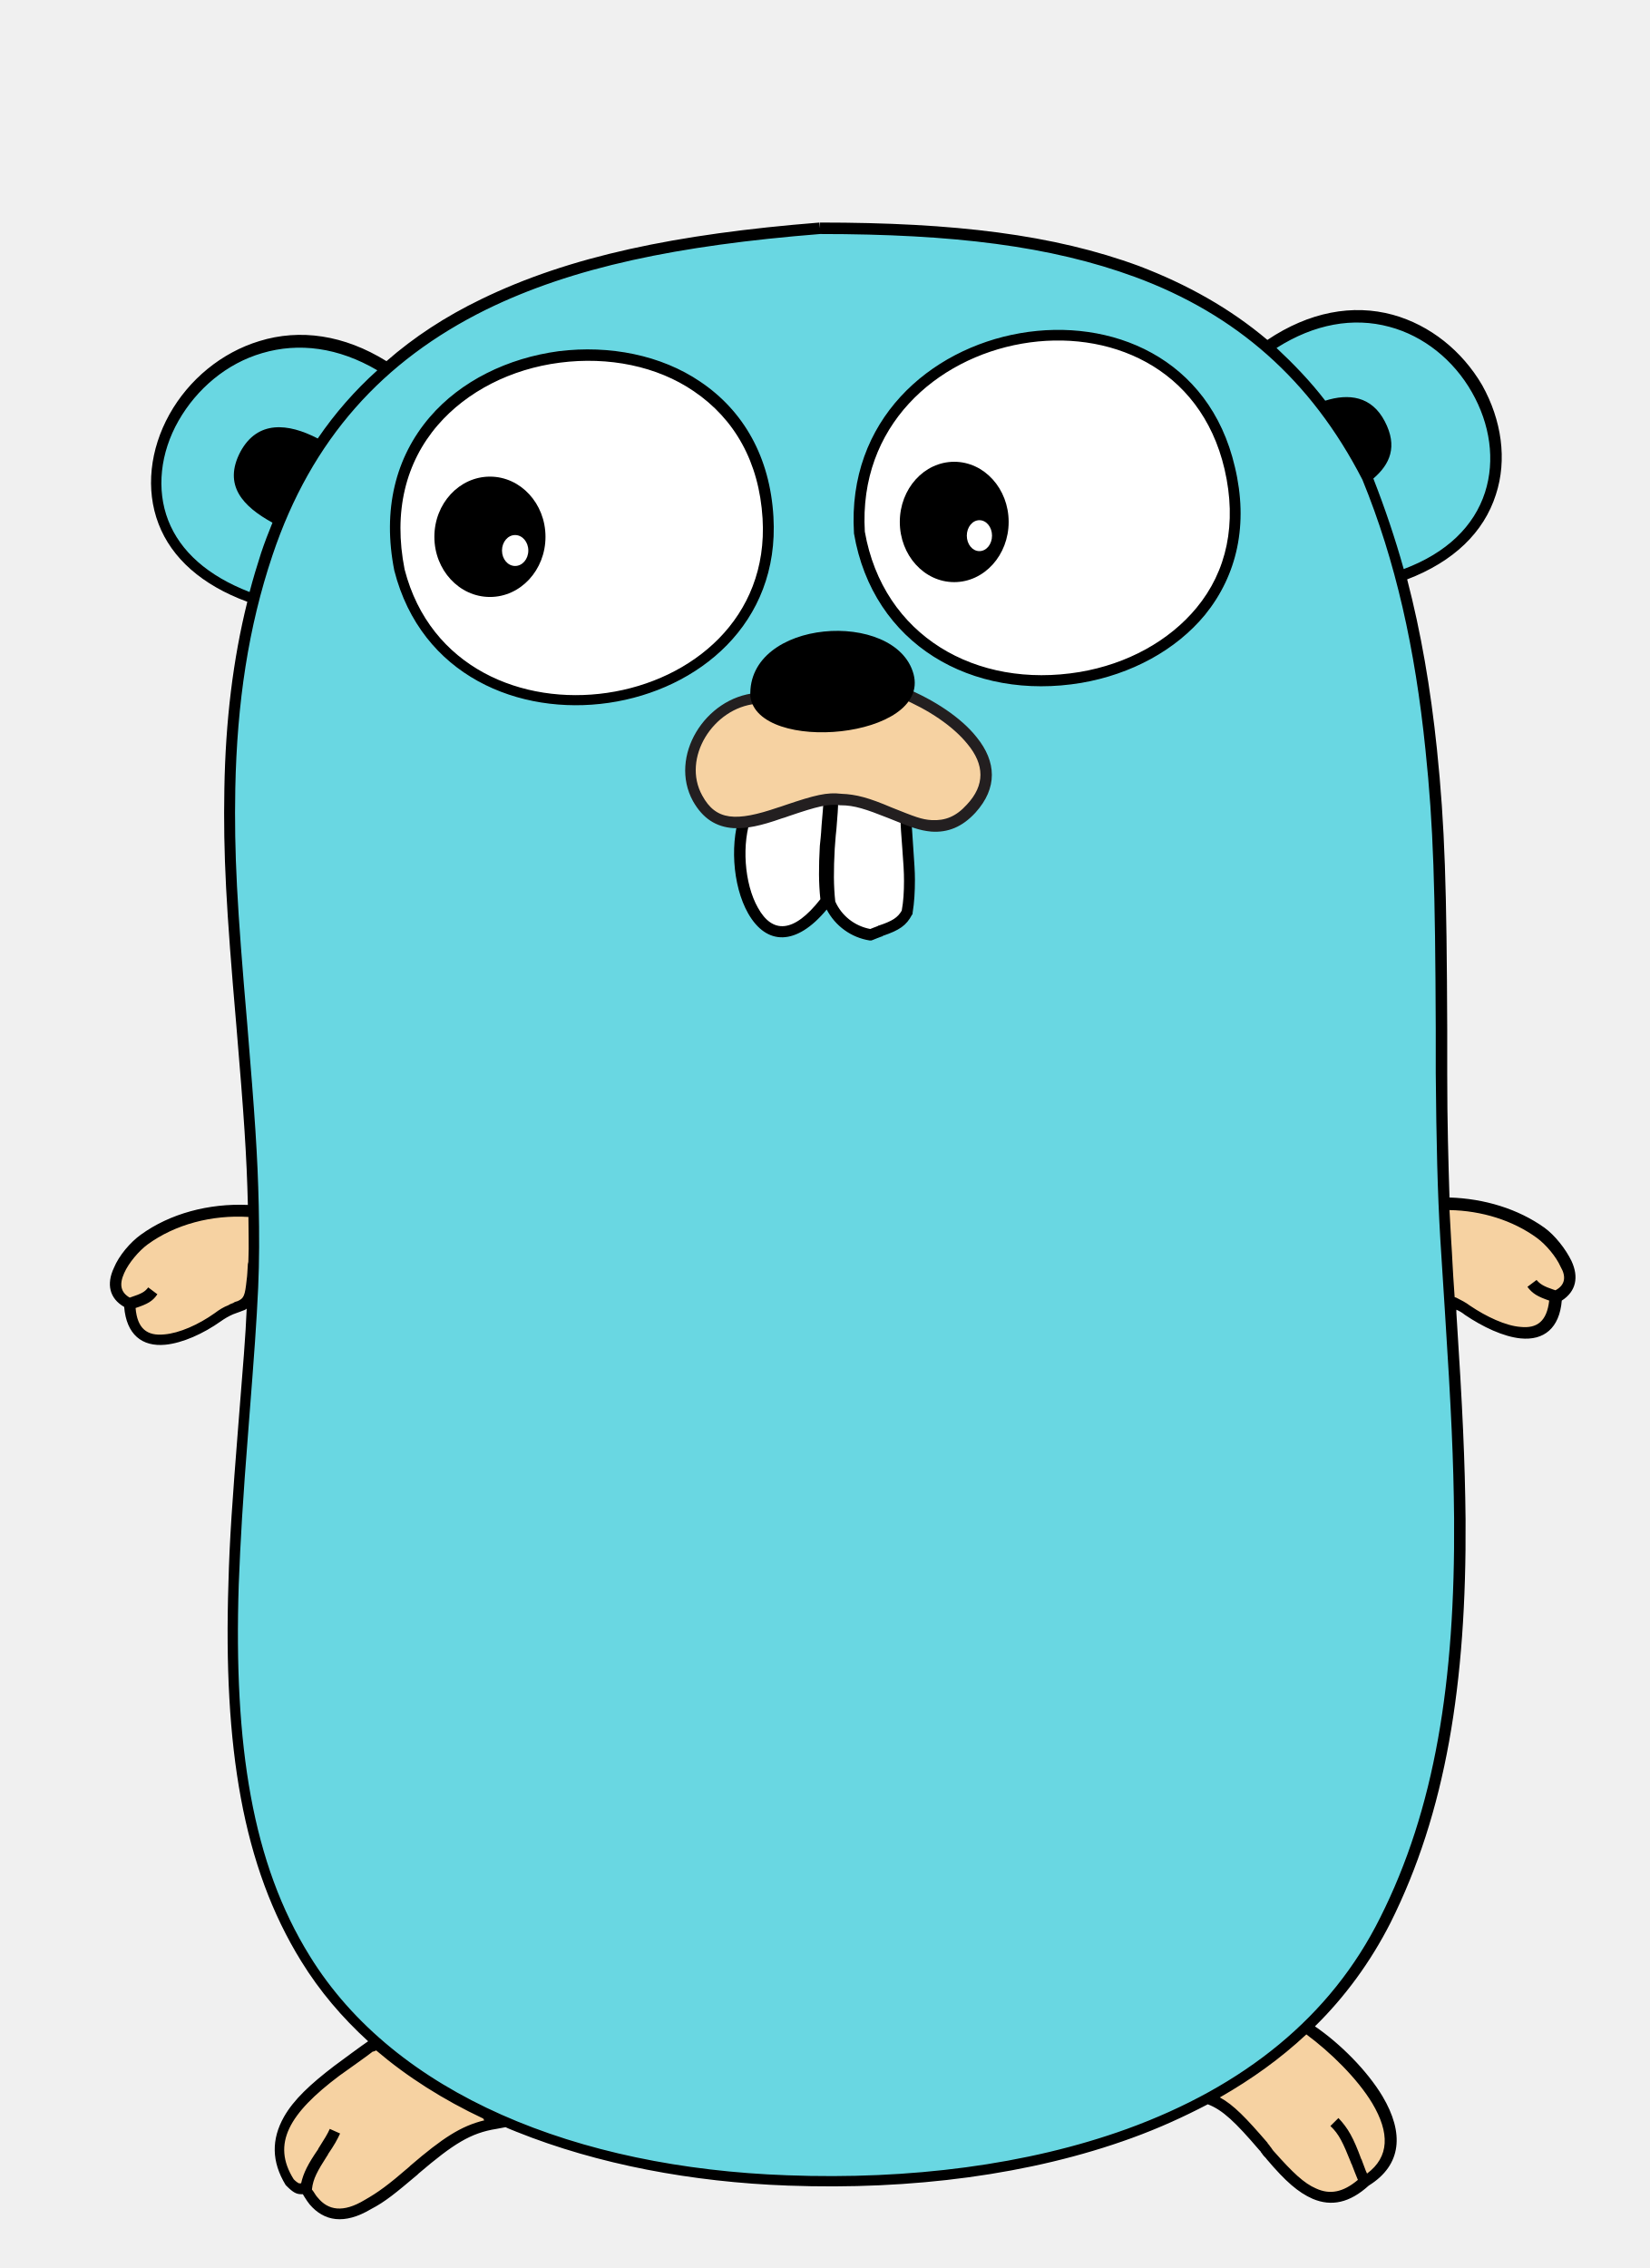
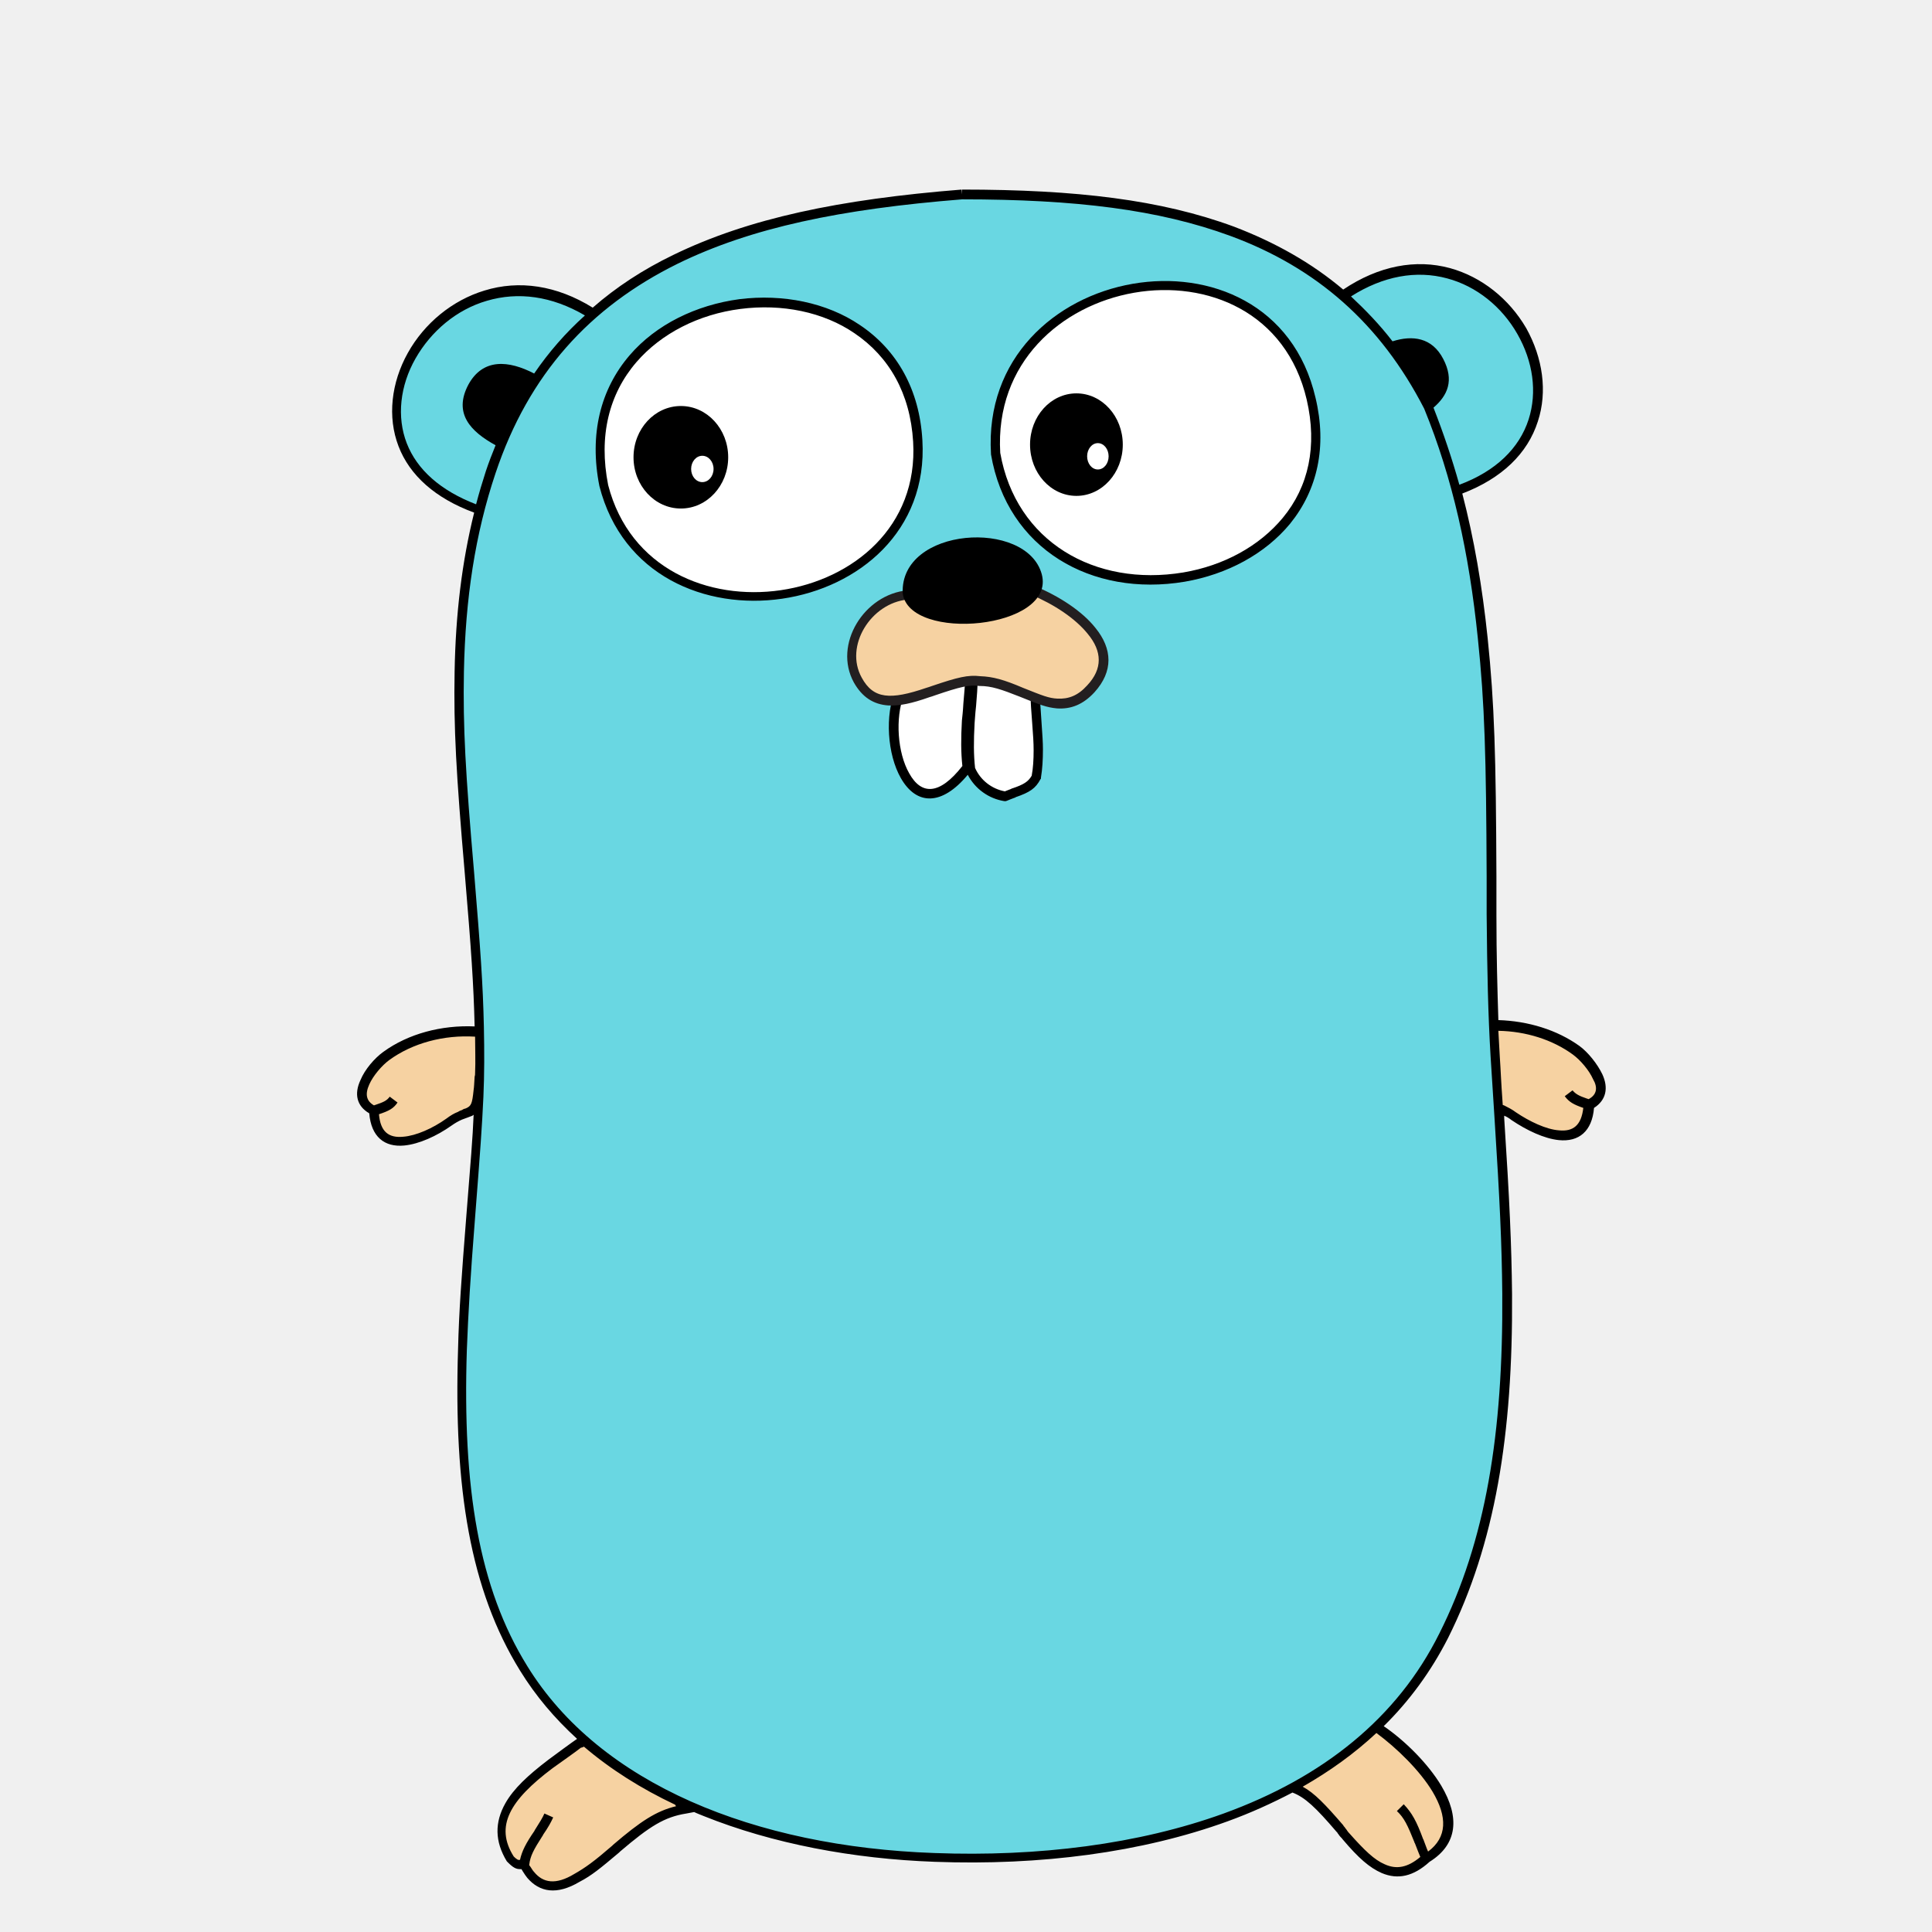
- <svg xmlns="http://www.w3.org/2000/svg" width="24" height="33" viewBox="0 0 24 33" fill="none">
+ <svg xmlns="http://www.w3.org/2000/svg" width="24" height="24" viewBox="0 0 24 33" fill="none">
  <g clip-path="url(#clip0_4_18781)">
    <path d="M1.873 18.966C1.915 19.824 2.773 19.424 3.157 19.157C3.524 18.899 3.632 19.116 3.665 18.616C3.69 18.282 3.724 17.957 3.707 17.624C3.148 17.574 2.548 17.707 2.09 18.04C1.848 18.207 1.415 18.757 1.873 18.966H1.873ZM18.985 29.517C19.643 29.926 20.852 31.16 19.86 31.76C18.91 32.626 18.376 30.801 17.543 30.551C17.901 30.059 18.351 29.609 18.985 29.517ZM7.199 30.909C6.424 31.026 5.991 31.726 5.341 32.085C4.732 32.443 4.499 31.968 4.449 31.868C4.357 31.826 4.365 31.91 4.215 31.76C3.649 30.868 4.799 30.218 5.399 29.776C6.232 29.609 6.757 30.334 7.199 30.909ZM22.644 18.857C22.602 19.716 21.743 19.316 21.36 19.049C20.993 18.791 20.885 19.007 20.852 18.507C20.826 18.174 20.793 17.849 20.81 17.515C21.368 17.465 21.968 17.599 22.427 17.932C22.66 18.099 23.102 18.649 22.644 18.857" fill="#F6D2A2" />
    <path d="M20.368 8.389C23.344 7.339 21.018 3.263 18.426 5.063C16.726 3.605 14.384 3.338 11.925 3.338C9.516 3.53 7.224 3.971 5.624 5.372C3.04 3.705 0.656 7.705 3.69 8.714C2.84 12.014 3.807 15.382 3.673 18.741C3.548 21.758 2.757 25.8 4.432 28.509C5.857 30.826 8.924 31.651 11.45 31.743C14.675 31.86 18.584 31.068 20.151 27.942C21.652 24.967 21.235 21.258 21.043 18.049C20.852 14.807 21.21 11.514 20.368 8.389L20.368 8.389Z" fill="#69D7E2" />
    <path d="M22.869 18.349C22.785 18.174 22.627 17.974 22.477 17.865C22.093 17.59 21.602 17.44 21.093 17.424C21.077 16.907 21.06 16.34 21.06 15.623V14.973C21.052 12.923 21.027 12.023 20.91 10.898C20.818 10.014 20.677 9.197 20.477 8.43C21.152 8.172 21.593 7.747 21.768 7.197C21.935 6.688 21.852 6.113 21.569 5.605C21.277 5.105 20.81 4.73 20.268 4.58C19.685 4.421 19.051 4.538 18.443 4.946C17.901 4.488 17.276 4.138 16.576 3.871C15.334 3.413 13.892 3.238 11.933 3.238V3.321L11.925 3.238C9.833 3.405 8.283 3.73 6.999 4.355C6.482 4.605 6.024 4.905 5.624 5.255C5.007 4.872 4.365 4.78 3.774 4.963C3.224 5.13 2.748 5.522 2.465 6.03C2.182 6.538 2.115 7.122 2.307 7.622C2.498 8.122 2.94 8.514 3.599 8.756C3.39 9.597 3.282 10.489 3.265 11.473C3.248 12.431 3.29 13.198 3.44 14.932C3.549 16.224 3.59 16.815 3.607 17.532C3.04 17.507 2.473 17.657 2.048 17.966C1.898 18.074 1.732 18.266 1.657 18.449C1.548 18.682 1.59 18.891 1.807 19.016C1.84 19.416 2.065 19.599 2.407 19.566C2.657 19.541 2.957 19.407 3.215 19.224C3.27 19.185 3.328 19.151 3.39 19.124C3.415 19.116 3.432 19.107 3.457 19.099C3.457 19.099 3.507 19.082 3.524 19.074C3.549 19.066 3.574 19.057 3.59 19.041C3.574 19.432 3.54 19.841 3.465 20.774C3.382 21.825 3.34 22.4 3.324 23.041C3.248 25.425 3.532 27.159 4.382 28.534C4.649 28.968 4.974 29.351 5.357 29.701C5.282 29.751 4.965 29.984 4.865 30.059C4.515 30.326 4.274 30.551 4.132 30.801C3.949 31.126 3.949 31.451 4.157 31.793L4.165 31.801L4.174 31.81C4.265 31.901 4.315 31.926 4.382 31.926H4.407C4.415 31.943 4.424 31.951 4.432 31.968C4.457 32.01 4.482 32.043 4.507 32.076C4.715 32.318 5.007 32.376 5.399 32.143C5.607 32.035 5.757 31.91 6.074 31.643L6.091 31.626C6.599 31.193 6.849 31.035 7.224 30.976L7.357 30.951C7.407 30.976 7.457 30.993 7.516 31.018C8.699 31.493 10.075 31.751 11.466 31.801C13.267 31.868 15.001 31.643 16.467 31.11C16.859 30.968 17.226 30.801 17.576 30.618C17.793 30.701 17.976 30.876 18.326 31.285C18.343 31.301 18.343 31.301 18.351 31.318C18.368 31.335 18.368 31.343 18.376 31.351C18.393 31.376 18.418 31.393 18.434 31.418C18.709 31.743 18.893 31.901 19.101 31.993C19.376 32.11 19.643 32.051 19.918 31.801C20.401 31.501 20.435 31.035 20.118 30.501C19.893 30.126 19.501 29.734 19.135 29.484C19.568 29.059 19.943 28.551 20.235 27.976C21.035 26.375 21.343 24.508 21.327 22.108C21.318 21.258 21.285 20.516 21.193 19.099V19.057C21.235 19.074 21.277 19.099 21.318 19.132C21.577 19.307 21.877 19.449 22.127 19.474C22.468 19.508 22.694 19.324 22.727 18.924C22.935 18.791 22.977 18.582 22.869 18.349L22.869 18.349ZM20.218 4.755C20.718 4.888 21.152 5.238 21.418 5.705C21.685 6.172 21.76 6.697 21.61 7.164C21.452 7.655 21.052 8.047 20.427 8.28C20.302 7.834 20.154 7.395 19.985 6.963C20.227 6.755 20.343 6.497 20.151 6.13C19.96 5.763 19.627 5.722 19.285 5.83C19.068 5.547 18.826 5.297 18.576 5.063C19.126 4.713 19.693 4.613 20.218 4.755V4.755ZM2.448 7.572C2.273 7.122 2.332 6.588 2.598 6.122C2.865 5.655 3.299 5.288 3.815 5.138C4.349 4.98 4.924 5.055 5.491 5.388C5.163 5.683 4.872 6.016 4.624 6.38C4.19 6.155 3.749 6.113 3.499 6.572C3.24 7.064 3.54 7.372 3.965 7.605C3.907 7.747 3.849 7.897 3.799 8.047C3.74 8.23 3.682 8.422 3.632 8.614C3.024 8.38 2.623 8.022 2.448 7.572V7.572ZM3.457 18.932C3.449 18.932 3.399 18.949 3.399 18.957C3.374 18.966 3.349 18.974 3.324 18.991C3.257 19.016 3.19 19.057 3.124 19.107C2.89 19.274 2.607 19.399 2.39 19.416C2.14 19.441 1.998 19.332 1.973 19.032C2.148 18.974 2.223 18.932 2.29 18.832L2.157 18.732C2.107 18.799 2.057 18.824 1.907 18.874C1.898 18.874 1.898 18.874 1.89 18.882C1.757 18.807 1.732 18.691 1.807 18.524C1.873 18.374 2.023 18.199 2.148 18.107C2.548 17.815 3.082 17.674 3.615 17.707C3.615 17.915 3.624 18.124 3.615 18.324C3.615 18.349 3.615 18.366 3.607 18.39C3.599 18.507 3.599 18.557 3.59 18.616C3.565 18.857 3.549 18.891 3.457 18.932V18.932ZM5.974 31.509L5.957 31.526C5.649 31.793 5.499 31.901 5.307 32.01C4.991 32.201 4.774 32.16 4.624 31.976C4.599 31.951 4.582 31.918 4.565 31.893C4.557 31.884 4.549 31.868 4.54 31.86V31.851C4.557 31.701 4.616 31.593 4.766 31.359C4.774 31.351 4.774 31.351 4.774 31.343C4.866 31.209 4.907 31.134 4.949 31.043L4.799 30.976C4.766 31.051 4.724 31.118 4.64 31.251C4.632 31.259 4.632 31.259 4.632 31.268C4.482 31.485 4.415 31.618 4.382 31.768H4.374H4.349C4.332 31.759 4.307 31.743 4.274 31.709C3.949 31.193 4.207 30.751 4.94 30.201C5.032 30.134 5.341 29.918 5.424 29.851C5.441 29.851 5.457 29.843 5.474 29.834C5.924 30.218 6.449 30.551 7.033 30.826C7.033 30.834 7.041 30.843 7.049 30.851C6.707 30.934 6.441 31.109 5.974 31.509H5.974ZM19.968 30.601C20.227 31.035 20.218 31.384 19.893 31.626C19.868 31.576 19.852 31.518 19.818 31.434C19.818 31.426 19.818 31.426 19.81 31.418C19.693 31.101 19.618 30.968 19.477 30.818L19.36 30.934C19.485 31.051 19.543 31.176 19.66 31.468C19.66 31.476 19.66 31.476 19.668 31.485C19.71 31.593 19.735 31.66 19.76 31.718C19.543 31.901 19.351 31.935 19.151 31.843C18.976 31.768 18.81 31.61 18.543 31.309C18.526 31.293 18.51 31.268 18.493 31.243C18.485 31.234 18.476 31.226 18.468 31.209C18.451 31.193 18.451 31.193 18.443 31.176C18.134 30.818 17.951 30.626 17.751 30.518C18.218 30.251 18.635 29.951 19.01 29.601C19.36 29.859 19.752 30.243 19.968 30.601V30.601ZM20.085 27.901C19.368 29.343 18.101 30.359 16.401 30.976C14.951 31.501 13.234 31.718 11.458 31.651C8.399 31.543 5.749 30.476 4.507 28.459C3.674 27.117 3.399 25.408 3.474 23.058C3.499 22.416 3.532 21.841 3.615 20.791C3.707 19.607 3.732 19.266 3.757 18.732C3.774 18.349 3.774 17.957 3.765 17.54C3.749 16.807 3.707 16.224 3.599 14.915C3.449 13.181 3.407 12.423 3.424 11.473C3.449 10.223 3.615 9.122 3.965 8.08C4.532 6.388 5.574 5.246 7.074 4.505C8.333 3.888 9.858 3.571 11.933 3.405C13.875 3.405 15.292 3.58 16.517 4.03C17.984 4.571 19.076 5.522 19.826 6.98C20.31 8.164 20.593 9.439 20.743 10.906C20.86 12.023 20.885 12.923 20.893 14.965V15.615C20.902 16.623 20.918 17.332 20.96 18.04C20.977 18.316 20.985 18.432 21.027 19.091C21.118 20.508 21.152 21.241 21.16 22.091C21.177 24.483 20.877 26.325 20.085 27.901H20.085ZM22.635 18.774C22.627 18.774 22.619 18.766 22.61 18.766C22.46 18.716 22.41 18.682 22.36 18.624L22.227 18.724C22.302 18.824 22.377 18.866 22.544 18.924C22.51 19.224 22.369 19.332 22.127 19.307C21.91 19.291 21.627 19.157 21.393 18.999C21.327 18.949 21.26 18.916 21.193 18.882C21.185 18.882 21.177 18.874 21.168 18.874C21.135 18.416 21.135 18.299 21.118 18.057L21.093 17.607C21.56 17.615 22.018 17.757 22.369 18.015C22.494 18.107 22.644 18.282 22.71 18.432C22.794 18.574 22.777 18.699 22.635 18.774V18.774Z" fill="black" />
    <path d="M13.189 11.934C13.197 12.359 13.28 12.825 13.205 13.275C13.089 13.492 12.872 13.517 12.68 13.601C12.414 13.559 12.188 13.384 12.08 13.134C12.013 12.625 12.097 12.142 12.122 11.633C12.122 11.617 12.438 11.642 12.722 11.725C12.964 11.8 13.189 11.925 13.189 11.934V11.934ZM10.83 11.967C10.596 12.85 11.138 14.292 12.03 13.109C11.963 12.609 12.039 12.125 12.063 11.633C12.072 11.592 10.838 11.909 10.83 11.967V11.967Z" fill="white" />
    <path d="M13.289 12.325C13.272 12.075 13.264 11.975 13.264 11.85V11.792L13.205 11.775L12.155 11.45V11.392L12.047 11.417H12.038V11.425L10.855 11.725L10.813 11.733L10.796 11.775C10.613 12.217 10.655 12.884 10.888 13.292C11.155 13.759 11.588 13.767 12.03 13.234C12.092 13.352 12.18 13.455 12.289 13.533C12.398 13.612 12.523 13.663 12.655 13.684H12.68L12.705 13.675C12.739 13.659 12.772 13.65 12.83 13.626C12.839 13.626 12.839 13.626 12.847 13.617C13.089 13.534 13.189 13.467 13.272 13.309L13.28 13.3V13.284C13.305 13.134 13.314 12.975 13.314 12.8C13.314 12.675 13.305 12.559 13.289 12.325V12.325ZM11.955 12.017C11.947 12.167 11.938 12.225 11.93 12.309C11.913 12.617 11.913 12.85 11.938 13.084C11.547 13.584 11.238 13.584 11.03 13.209C10.83 12.859 10.788 12.267 10.938 11.875L11.988 11.608C11.98 11.717 11.972 11.825 11.955 12.017V12.017ZM13.122 13.25C13.064 13.35 12.989 13.4 12.789 13.467C12.78 13.467 12.78 13.467 12.772 13.475C12.722 13.492 12.688 13.509 12.664 13.517C12.438 13.475 12.247 13.325 12.155 13.117C12.13 12.892 12.13 12.659 12.147 12.35C12.155 12.267 12.155 12.209 12.172 12.059C12.188 11.867 12.197 11.75 12.197 11.642L13.105 11.917C13.105 12.025 13.114 12.125 13.13 12.342C13.147 12.567 13.155 12.684 13.155 12.817C13.155 12.975 13.147 13.117 13.122 13.25Z" fill="black" />
    <path d="M5.813 8.302C6.579 11.286 11.355 10.519 11.172 7.527C10.955 3.943 5.079 4.635 5.813 8.302" fill="white" />
    <path d="M11.255 7.519C11.205 6.652 10.822 5.977 10.188 5.552C9.622 5.168 8.872 5.018 8.13 5.11C7.388 5.21 6.705 5.543 6.254 6.069C5.754 6.652 5.563 7.419 5.738 8.302L5.813 8.285L5.738 8.302C6.521 11.369 11.439 10.628 11.255 7.519ZM5.888 8.286C5.721 7.444 5.904 6.727 6.371 6.185C6.796 5.693 7.438 5.368 8.146 5.277C8.855 5.185 9.563 5.327 10.097 5.693C10.688 6.094 11.047 6.719 11.097 7.544C11.272 10.453 6.63 11.153 5.888 8.286H5.888Z" fill="black" />
    <path d="M7.13 8.686C7.576 8.686 7.938 8.294 7.938 7.811C7.938 7.327 7.576 6.935 7.13 6.935C6.683 6.935 6.321 7.327 6.321 7.811C6.321 8.294 6.683 8.686 7.13 8.686Z" fill="black" />
    <path d="M7.496 8.235C7.602 8.235 7.688 8.135 7.688 8.01C7.688 7.886 7.602 7.785 7.496 7.785C7.39 7.785 7.305 7.886 7.305 8.01C7.305 8.135 7.39 8.235 7.496 8.235Z" fill="white" />
    <path d="M12.511 7.744C13.102 11.17 18.703 10.261 17.895 6.811C17.17 3.71 12.31 4.569 12.511 7.744" fill="white" />
    <path d="M17.97 6.794C17.228 3.602 12.227 4.477 12.427 7.753V7.761C12.702 9.378 14.144 10.203 15.736 9.936C16.461 9.811 17.111 9.461 17.536 8.945C18.003 8.369 18.17 7.628 17.97 6.794V6.794ZM17.411 8.845C17.011 9.328 16.403 9.661 15.711 9.778C14.202 10.028 12.852 9.253 12.585 7.736C12.402 4.652 17.12 3.827 17.82 6.828C18.003 7.619 17.853 8.311 17.411 8.845V8.845Z" fill="black" />
    <path d="M13.886 8.47C14.323 8.47 14.678 8.078 14.678 7.594C14.678 7.111 14.323 6.719 13.886 6.719C13.448 6.719 13.094 7.111 13.094 7.594C13.094 8.078 13.448 8.47 13.886 8.47Z" fill="black" />
    <path d="M14.252 8.019C14.354 8.019 14.436 7.919 14.436 7.794C14.436 7.67 14.354 7.569 14.252 7.569C14.151 7.569 14.069 7.67 14.069 7.794C14.069 7.919 14.151 8.019 14.252 8.019Z" fill="white" />
    <path d="M11.002 10.166C10.344 10.225 9.81 11 10.152 11.617C10.602 12.433 11.61 11.541 12.236 11.625C12.961 11.642 13.552 12.392 14.127 11.758C14.769 11.058 13.852 10.375 13.127 10.075L11.002 10.166Z" fill="#F6D2A2" />
    <path d="M14.211 10.725C13.986 10.441 13.594 10.183 13.169 10.008L13.152 10H13.136L11.002 10.083C10.26 10.15 9.727 11.008 10.085 11.658C10.227 11.908 10.418 12.033 10.677 12.05C10.868 12.058 11.069 12.017 11.377 11.908C11.402 11.9 11.435 11.892 11.477 11.875C11.894 11.733 12.06 11.692 12.227 11.717H12.236C12.435 11.717 12.602 11.775 12.919 11.9C13.269 12.042 13.377 12.083 13.552 12.1C13.794 12.117 14.002 12.033 14.194 11.825C14.519 11.466 14.502 11.083 14.211 10.725V10.725ZM14.069 11.708C13.911 11.883 13.752 11.942 13.561 11.933C13.411 11.925 13.311 11.883 12.977 11.75C12.644 11.608 12.461 11.558 12.244 11.55C12.036 11.525 11.861 11.567 11.419 11.717C11.377 11.733 11.344 11.742 11.319 11.75C10.71 11.958 10.418 11.942 10.219 11.575C9.918 11.033 10.377 10.3 11.002 10.241L13.111 10.158C13.511 10.325 13.869 10.566 14.078 10.825C14.328 11.125 14.336 11.425 14.069 11.708V11.708Z" fill="#231F20" />
    <path d="M13.294 9.808C13.036 8.858 10.869 8.999 10.919 10.133C11.027 10.975 13.544 10.75 13.294 9.808Z" fill="black" />
  </g>
  <defs>
    <clipPath id="clip0_4_18781">
      <rect width="24" height="32.626" fill="white" />
    </clipPath>
  </defs>
</svg>
